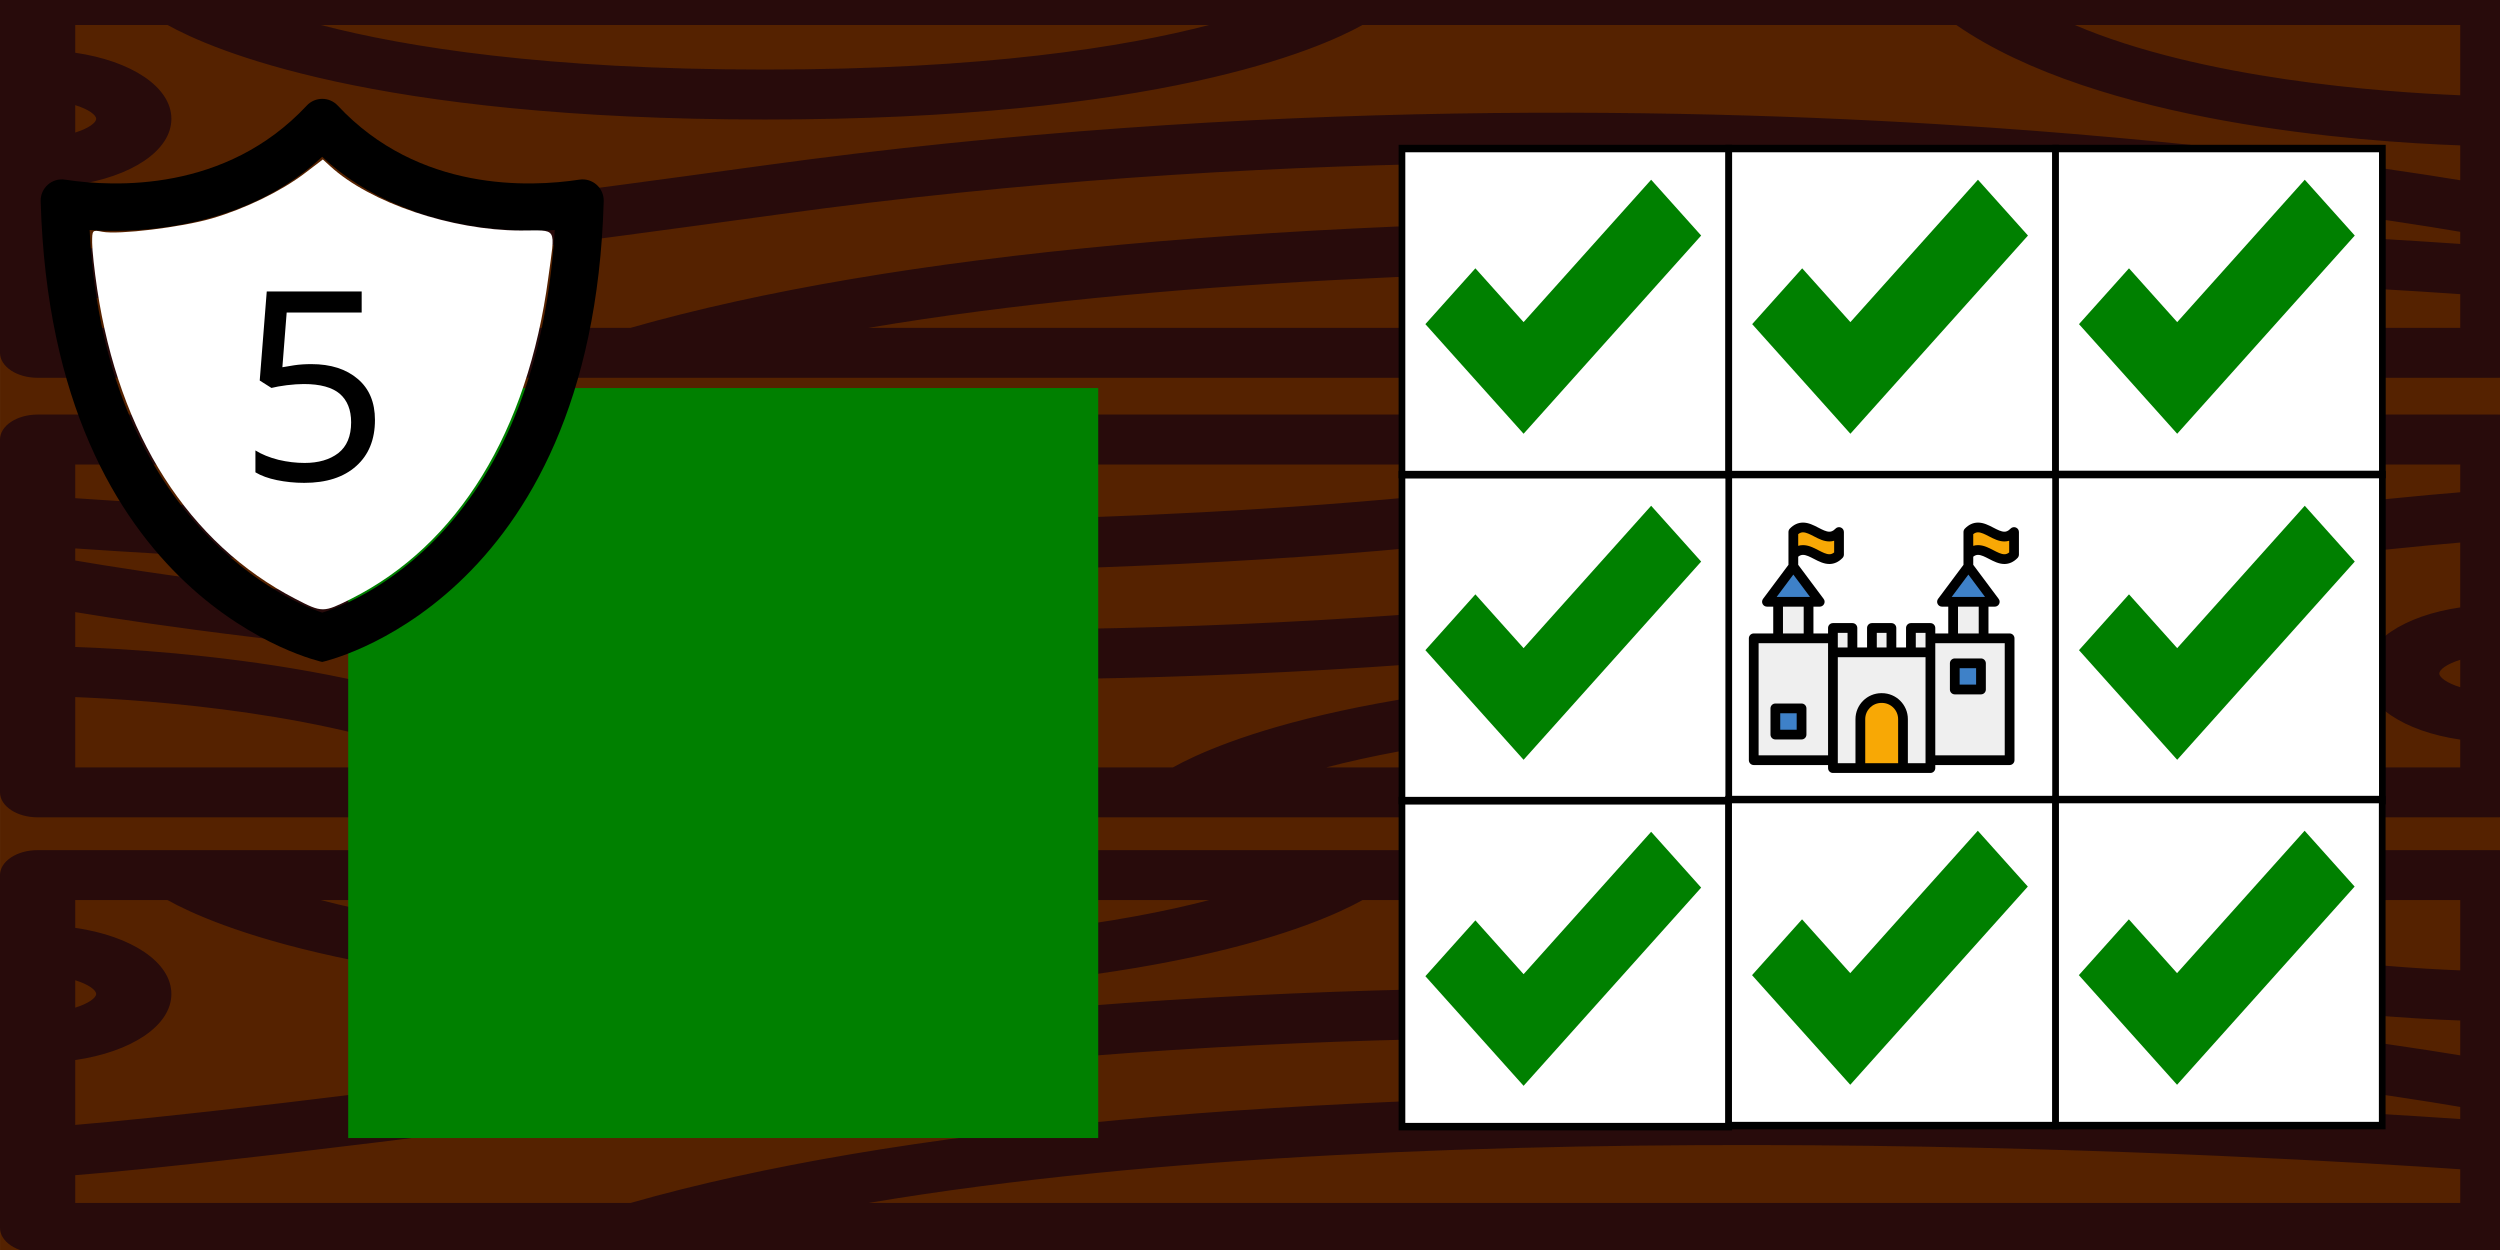
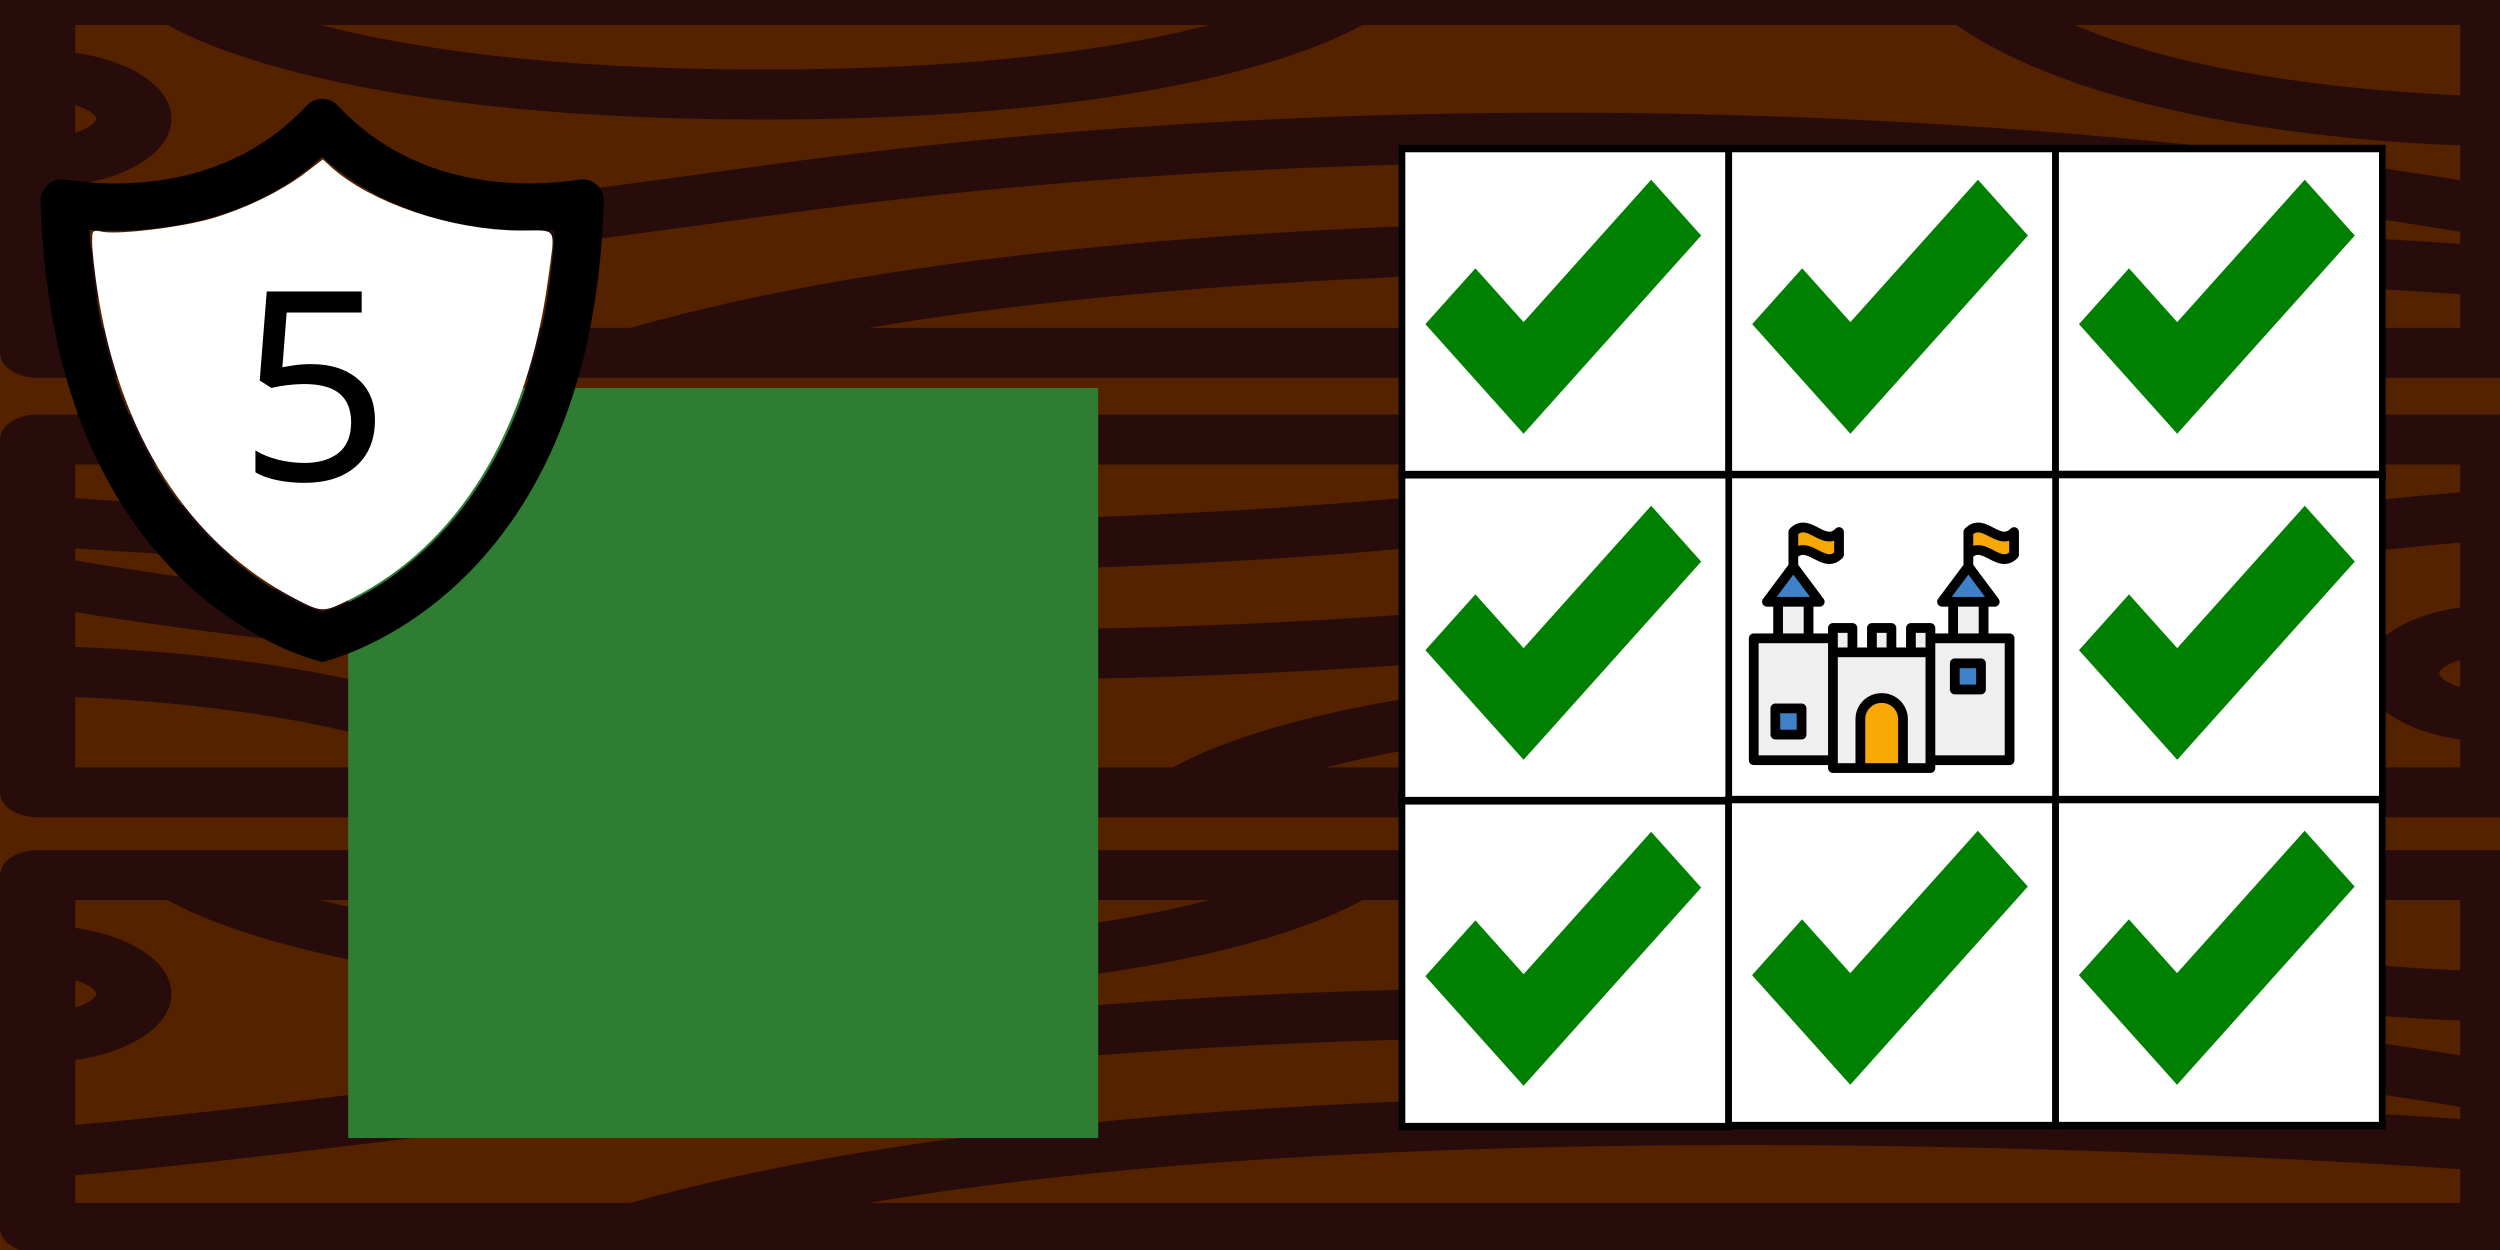
<svg xmlns="http://www.w3.org/2000/svg" viewBox="0 0 100 50" version="1.1" id="svg8">
  <defs id="defs2" />
  <g id="layer1" transform="translate(-15.76167,-6.75917)">
    <g id="g31" transform="matrix(1.403254,0,0,2.041733,-41.71221,-146.0861)" style="fill:#552200">
      <rect style="fill:#552200;stroke-width:0.188" id="rect26" width="71.263" height="24.489" x="40.958" y="74.861" />
    </g>
    <g id="g113" transform="matrix(0,-0.1315404,0.1980839,0,54.4515,45.1602)" style="fill:#280b0b">
      <g id="g6" transform="translate(-150.7667,-195.3204)" style="fill:#280b0b">
        <g id="g4" style="fill:#280b0b">
          <path d="M 176.589,0 H 69.301 c -4.195,0 -7.595,3.401 -7.595,7.595 v 121.339 c 0,0.019 0,0.037 0,0.057 v 375.413 c 0,4.195 3.401,7.595 7.595,7.595 h 24.645 c 0.003,0 0.005,0 0.008,0 0.004,0 0.007,0 0.01,0 h 17.921 c 0.009,0 0.018,0.002 0.027,0.002 0.008,0 0.016,-0.002 0.024,-0.002 h 64.651 c 4.195,0 7.595,-3.401 7.595,-7.595 V 7.595 C 184.184,3.401 180.784,0 176.589,0 Z m -31.975,15.191 c -1.254,2.705 -2.992,4.227 -4.164,4.227 -1.172,0 -2.91,-1.521 -4.164,-4.227 z M 87.135,496.808 H 76.896 V 175.386 c 29.4,115.54 13.952,285.753 10.239,321.422 z m 18.956,-10e-4 h -3.678 c 2.044,-19.808 6.803,-72.032 7.337,-133.217 C 110.656,259.641 99.6,180.179 76.897,127.328 V 15.191 h 8.438 c 1.694,14.07 7.347,51.949 26.093,142.258 20.167,97.154 17.254,185.689 11.258,242.852 -5.117,48.793 -13.284,83.648 -16.595,96.506 z m 15.686,10e-4 c 3.852,-15.506 11.149,-48.726 15.974,-94.512 6.147,-58.331 9.151,-148.695 -11.45,-247.934 C 108.225,67.272 102.455,29.666 100.629,15.19 h 19.72 c 2.483,11.335 10.425,19.418 20.103,19.418 9.678,0 17.619,-8.081 20.102,-19.418 h 8.44 v 18.641 c -7.5,8.923 -28.748,41.217 -28.748,120.653 0,79.436 21.248,111.73 28.748,120.653 v 119.901 c -29.92,28.719 -35.558,81.953 -36.617,101.77 z m 47.217,-432.02 v 179.377 c -6.706,-17.068 -13.557,-45.35 -13.557,-89.68 -0.001,-44.351 6.857,-72.64 13.557,-89.697 z m 0.001,432.02 H 147.62 c 0.942,-15.651 4.886,-52.179 21.375,-77.863 z" id="path2" style="fill:#280b0b" />
        </g>
      </g>
      <g id="g12" transform="translate(-150.7667,-195.3204)" style="fill:#280b0b">
        <g id="g10" style="fill:#280b0b">
          <path d="m 309.041,0 h -42.693 c -0.02,0 -0.041,0 -0.061,0 h -64.533 c -4.195,0 -7.595,3.401 -7.595,7.595 v 496.808 c 0,4.195 3.401,7.595 7.595,7.595 h 107.287 c 4.196,0 7.595,-3.401 7.595,-7.595 V 383.059 c 0,-0.016 0,-0.032 0,-0.049 V 7.595 C 316.636,3.401 313.237,0 309.041,0 Z m -99.693,15.191 h 21.375 c -0.942,15.652 -4.886,52.179 -21.375,77.863 z m 0,252.643 c 6.706,17.068 13.557,45.35 13.557,89.679 0,44.351 -6.858,72.639 -13.557,89.696 z m 24.38,228.974 c 1.254,-2.705 2.992,-4.227 4.163,-4.227 1.172,-0.001 2.91,1.521 4.164,4.227 z m 24.266,-10e-4 c -2.483,-11.335 -10.426,-19.418 -20.103,-19.418 -9.677,0 -17.619,8.082 -20.102,19.418 h -8.44 v -18.641 0 c 7.5,-8.923 28.748,-41.217 28.748,-120.652 0,-79.435 -21.248,-111.73 -28.748,-120.652 V 116.961 c 29.92,-28.718 35.56,-81.952 36.617,-101.77 h 10.6 c -3.852,15.506 -11.149,48.726 -15.975,94.512 -6.147,58.331 -9.151,148.695 11.449,247.934 18.077,87.089 23.848,124.696 25.674,139.17 z m 43.451,10e-4 h -8.438 v 0 C 291.313,482.738 285.66,444.859 266.914,354.55 246.747,257.396 249.66,168.861 255.656,111.698 260.774,62.905 268.941,28.051 272.252,15.192 h 3.677 c -2.044,19.809 -6.803,72.032 -7.337,133.217 -0.907,103.949 10.15,183.412 32.853,236.262 z m 0.001,-160.195 C 272.046,221.074 287.494,50.86 291.207,15.191 h 10.239 z" id="path8" style="fill:#280b0b" />
        </g>
      </g>
      <g id="g18" transform="translate(-150.7667,-195.3204)" style="fill:#280b0b">
        <g id="g16" style="fill:#280b0b">
          <path d="M 442.7,0 H 335.413 c -4.196,0 -7.595,3.401 -7.595,7.595 v 121.344 c 0,0.016 0,0.032 0,0.049 v 375.416 c 0,4.195 3.4,7.595 7.595,7.595 h 24.646 c 0.003,0 0.005,0 0.008,0 0.004,0 0.007,0 0.01,0 h 17.92 c 0.009,0 0.018,0.002 0.027,0.002 0.008,0 0.016,-0.002 0.024,-0.002 H 442.7 c 4.196,0 7.595,-3.401 7.595,-7.595 V 7.595 C 450.296,3.401 446.896,0 442.7,0 Z m -31.973,15.191 c -1.254,2.705 -2.992,4.227 -4.164,4.227 -1.173,0 -2.911,-1.521 -4.164,-4.227 z m -57.48,481.617 H 343.008 V 175.386 c 29.401,115.54 13.953,285.753 10.239,321.422 z m 18.955,-10e-4 h -3.677 c 2.044,-19.808 6.803,-72.032 7.337,-133.217 0.907,-103.949 -10.151,-183.411 -32.853,-236.262 V 15.191 h 8.438 c 1.694,14.07 7.347,51.949 26.093,142.258 20.167,97.154 17.254,185.689 11.258,242.852 -5.117,48.793 -13.284,83.648 -16.596,96.506 z m 15.686,0 c 3.851,-15.506 11.149,-48.726 15.975,-94.512 C 410.01,343.964 413.014,253.6 392.414,154.361 374.337,67.273 368.565,29.667 366.74,15.191 h 19.72 c 2.483,11.335 10.426,19.418 20.103,19.418 9.677,0 17.619,-8.081 20.102,-19.418 h 8.44 v 18.641 c -7.5,8.923 -28.748,41.217 -28.748,120.653 0,79.436 21.248,111.73 28.748,120.652 v 119.901 c -29.919,28.719 -35.558,81.953 -36.617,101.77 h -10.6 z M 435.105,64.789 v 179.375 c -6.706,-17.068 -13.557,-45.35 -13.557,-89.679 0,-44.351 6.857,-72.639 13.557,-89.696 z m 10e-4,432.019 h -21.375 c 0.942,-15.651 4.886,-52.179 21.375,-77.863 z" id="path14" style="fill:#280b0b" />
        </g>
      </g>
    </g>
    <rect style="fill:#ffffff;stroke-width:0.259" id="rect964" width="39.212" height="38.993" x="71.845" y="12.701" />
    <g id="g645-5" transform="matrix(1.168369,0,0,1.304125,20.86068,-6.558536)">
      <g id="g4177">
        <rect style="fill:#ffffff;stroke:#000000;stroke-width:0.229;stroke-miterlimit:4;stroke-dasharray:none;stroke-opacity:1" id="rect321-6-0" width="11.188" height="10" x="43.633" y="34.768" />
        <g id="g4169">
          <g id="g4163">
            <g id="g581-36" style="fill:#008000" transform="matrix(0.01905787,0,0,0.01905787,44.43452,34.89956)">
              <g id="g579-1" style="fill:#008000">
                <polygon points="405.584,43.295 176.428,272.452 89.84,185.865 0,275.706 86.588,362.293 176.428,452.131 266.266,362.293 495.426,133.133 " id="polygon577-0" style="fill:#008000" />
              </g>
            </g>
          </g>
        </g>
      </g>
    </g>
    <g id="g645-5-8" transform="matrix(1.168369,0,0,1.304125,20.86068,-19.59978)">
      <g id="g4177-1">
        <rect style="fill:#ffffff;stroke:#000000;stroke-width:0.229;stroke-miterlimit:4;stroke-dasharray:none;stroke-opacity:1" id="rect321-6-0-0" width="11.188" height="10" x="43.633" y="34.768" />
        <g id="g4169-3">
          <g id="g4163-0">
            <g id="g581-36-4" style="fill:#008000" transform="matrix(0.01905787,0,0,0.01905787,44.43452,34.89956)">
              <g id="g579-1-4" style="fill:#008000">
                <polygon points="86.588,362.293 176.428,452.131 266.266,362.293 495.426,133.133 405.584,43.295 176.428,272.452 89.84,185.865 0,275.706 " id="polygon577-0-4" style="fill:#008000" />
              </g>
            </g>
          </g>
        </g>
      </g>
    </g>
    <g id="g645-5-4" transform="matrix(1.168369,0,0,1.304125,20.86068,-32.64103)">
      <g id="g4177-7">
        <rect style="fill:#ffffff;stroke:#000000;stroke-width:0.229;stroke-miterlimit:4;stroke-dasharray:none;stroke-opacity:1" id="rect321-6-0-6" width="11.188" height="10" x="43.633" y="34.768" />
        <g id="g4169-31">
          <g id="g4163-7">
            <g id="g581-36-5" style="fill:#008000" transform="matrix(0.01905787,0,0,0.01905787,44.43452,34.89956)">
              <g id="g579-1-9" style="fill:#008000">
                <polygon points="86.588,362.293 176.428,452.131 266.266,362.293 495.426,133.133 405.584,43.295 176.428,272.452 89.84,185.865 0,275.706 " id="polygon577-0-6" style="fill:#008000" />
              </g>
            </g>
          </g>
        </g>
      </g>
    </g>
    <g id="g645-5-4-2" transform="matrix(1.168369,0,0,1.304125,33.93292,-32.64103)">
      <g id="g4177-7-1">
        <rect style="fill:#ffffff;stroke:#000000;stroke-width:0.229;stroke-miterlimit:4;stroke-dasharray:none;stroke-opacity:1" id="rect321-6-0-6-7" width="11.188" height="10" x="43.633" y="34.768" />
        <g id="g4169-31-8">
          <g id="g4163-7-5">
            <g id="g581-36-5-7" style="fill:#008000" transform="matrix(0.01905787,0,0,0.01905787,44.43452,34.89956)">
              <g id="g579-1-9-4" style="fill:#008000">
                <polygon points="405.584,43.295 176.428,272.452 89.84,185.865 0,275.706 86.588,362.293 176.428,452.131 266.266,362.293 495.426,133.133 " id="polygon577-0-6-1" style="fill:#008000" />
              </g>
            </g>
          </g>
        </g>
      </g>
    </g>
    <g id="g645-5-4-8" transform="matrix(1.168369,0,0,1.304125,47.00515,-32.64103)">
      <g id="g4177-7-5">
        <rect style="fill:#ffffff;stroke:#000000;stroke-width:0.229;stroke-miterlimit:4;stroke-dasharray:none;stroke-opacity:1" id="rect321-6-0-6-9" width="11.188" height="10" x="43.633" y="34.768" />
        <g id="g4169-31-7">
          <g id="g4163-7-53">
            <g id="g581-36-5-8" style="fill:#008000" transform="matrix(0.01905787,0,0,0.01905787,44.43452,34.89956)">
              <g id="g579-1-9-8" style="fill:#008000">
                <polygon points="89.84,185.865 0,275.706 86.588,362.293 176.428,452.131 266.266,362.293 495.426,133.133 405.584,43.295 176.428,272.452 " id="polygon577-0-6-3" style="fill:#008000" />
              </g>
            </g>
          </g>
        </g>
      </g>
    </g>
    <g id="g645-5-4-1" transform="matrix(1.168369,0,0,1.304125,47.00515,-19.59978)">
      <g id="g4177-7-8">
        <rect style="fill:#ffffff;stroke:#000000;stroke-width:0.229;stroke-miterlimit:4;stroke-dasharray:none;stroke-opacity:1" id="rect321-6-0-6-96" width="11.188" height="10" x="43.633" y="34.768" />
        <g id="g4169-31-4">
          <g id="g4163-7-3">
            <g id="g581-36-5-3" style="fill:#008000" transform="matrix(0.01905787,0,0,0.01905787,44.43452,34.89956)">
              <g id="g579-1-9-3" style="fill:#008000">
                <polygon points="176.428,272.452 89.84,185.865 0,275.706 86.588,362.293 176.428,452.131 266.266,362.293 495.426,133.133 405.584,43.295 " id="polygon577-0-6-8" style="fill:#008000" />
              </g>
            </g>
          </g>
        </g>
      </g>
    </g>
    <g id="g645-5-4-6" transform="matrix(1.168369,0,0,1.304125,46.99947,-6.600433)">
      <g id="g4177-7-0">
        <rect style="fill:#ffffff;stroke:#000000;stroke-width:0.229;stroke-miterlimit:4;stroke-dasharray:none;stroke-opacity:1" id="rect321-6-0-6-4" width="11.188" height="10" x="43.633" y="34.768" />
        <g id="g4169-31-88">
          <g id="g4163-7-8">
            <g id="g581-36-5-9" style="fill:#008000" transform="matrix(0.01905787,0,0,0.01905787,44.43452,34.89956)">
              <g id="g579-1-9-7" style="fill:#008000">
                <polygon points="176.428,272.452 89.84,185.865 0,275.706 86.588,362.293 176.428,452.131 266.266,362.293 495.426,133.133 405.584,43.295 " id="polygon577-0-6-7" style="fill:#008000" />
              </g>
            </g>
          </g>
        </g>
      </g>
    </g>
    <g id="g645-5-4-64" transform="matrix(1.168369,0,0,1.304125,33.92724,-6.600433)">
      <g id="g4177-7-3">
        <rect style="fill:#ffffff;stroke:#000000;stroke-width:0.229;stroke-miterlimit:4;stroke-dasharray:none;stroke-opacity:1" id="rect321-6-0-6-0" width="11.188" height="10" x="43.633" y="34.768" />
        <g id="g4169-31-3">
          <g id="g4163-7-0">
            <g id="g581-36-5-92" style="fill:#008000" transform="matrix(0.01905787,0,0,0.01905787,44.43452,34.89956)">
              <g id="g579-1-9-5" style="fill:#008000">
                <polygon points="176.428,272.452 89.84,185.865 0,275.706 86.588,362.293 176.428,452.131 266.266,362.293 495.426,133.133 405.584,43.295 " id="polygon577-0-6-4" style="fill:#008000" />
              </g>
            </g>
          </g>
        </g>
      </g>
    </g>
    <g id="g1193" transform="matrix(0.02436886,0,0,0.02436886,85.71611,27.26892)">
      <path style="fill:#f8a805" d="m 137.7,38.308 c -1.793,0.538 -3.66,0.812 -5.55,0.812 -7.21,0 -14.212,-3.628 -21.649,-7.482 L 110.41,31.591 C 103.016,27.77 96.033,24.16 88.849,24.16 c -4.662,0 -8.863,1.548 -12.846,4.733 L 73,31.294 V 65.07 l 10.305,-3.099 c 1.789,-0.538 3.655,-0.812 5.544,-0.812 7.211,0 14.225,3.635 21.702,7.51 7.402,3.831 14.395,7.45 21.599,7.45 4.649,0 8.848,-1.545 12.836,-4.723 L 148,68.995 v -33.78 z" id="path1155" />
      <polygon style="fill:#3e81c8" points="73.001,88.137 29.693,146.14 116.294,146.14 " id="polygon1157" />
      <rect x="48" y="146.14" style="fill:#efefef" width="50" height="60" id="rect1159" />
      <rect x="138" y="189.14" style="fill:#efefef" width="32" height="40" id="rect1161" />
      <rect x="202" y="189.14" style="fill:#efefef" width="32" height="40" id="rect1163" />
      <rect x="266" y="189.14" style="fill:#efefef" width="32" height="40" id="rect1165" />
      <path style="fill:#f8a805" d="m 424.998,38.308 c -1.792,0.539 -3.658,0.812 -5.548,0.812 -7.21,0 -14.212,-3.628 -21.697,-7.508 -7.403,-3.832 -14.396,-7.452 -21.603,-7.452 -2.076,0 -4.007,0.295 -5.902,0.902 -2.397,0.769 -4.736,2.06 -6.953,3.837 L 360.3,31.3 v 33.769 l 10.304,-3.098 c 1.791,-0.538 3.657,-0.812 5.547,-0.812 7.21,0 14.224,3.635 21.701,7.51 7.402,3.831 14.395,7.45 21.599,7.45 4.662,0 8.863,-1.548 12.846,-4.731 l 3.004,-2.401 V 35.214 Z" id="path1167" />
      <polygon style="fill:#3e81c8" points="360.3,88.137 316.993,146.14 403.594,146.14 " id="polygon1169" />
      <rect x="335.299" y="146.14" style="fill:#efefef" width="50" height="60" id="rect1171" />
      <path style="fill:#f8a805" d="m 218.349,304.14 h -0.699 c -19.105,0 -34.649,15.544 -34.649,34.649 v 80.351 h 70 V 338.79 C 253,319.684 237.456,304.14 218.349,304.14 Z" id="path1173" />
      <rect x="298" y="206.14" style="fill:#efefef" width="130" height="200" id="rect1175" />
      <path style="fill:#efefef" d="m 138,229.14 v 190 h 45 v -80.35 c 0,-19.105 15.544,-34.649 34.649,-34.649 h 0.699 c 19.106,0 34.651,15.544 34.651,34.649 v 80.351 h 45 v -190 z" id="path1177" />
      <rect x="8" y="206.14" style="fill:#efefef" width="130" height="200" id="rect1179" />
      <rect x="43.5" y="321.14" style="fill:#3e81c8" width="43" height="43" id="rect1181" />
      <rect x="338" y="247.14" style="fill:#3e81c8" width="43" height="43" id="rect1183" />
      <g id="g1191">
        <path d="m 438.3,24.22 c -3.03,-1.22 -6.49,-0.48 -8.76,1.86 -4.3,4.46 -7.65,5.04 -10.09,5.04 -5.27,0 -11.44,-3.2 -17.97,-6.58 -7.95,-4.12 -16.17,-8.38 -25.33,-8.38 -7.98,0 -15.25,3.34 -21.61,9.92 -1.44,1.5 -2.24,3.49 -2.24,5.56 v 53.84 l -41.71,55.87 c -1.81,2.43 -2.1,5.67 -0.74,8.38 1.35,2.7 4.12,4.41 7.15,4.41 h 10.3 v 44 H 306 v -9 c 0,-4.42 -3.58,-8 -8,-8 h -32 c -4.42,0 -8,3.58 -8,8 v 32 h -16 v -32 c 0,-4.42 -3.58,-8 -8,-8 h -32 c -4.42,0 -8,3.58 -8,8 v 32 h -16 v -32 c 0,-4.42 -3.58,-8 -8,-8 h -32 c -4.42,0 -8,3.58 -8,8 v 9 h -24 v -44 h 10.3 c 0.01,0 0.01,0 0.02,0 4.42,0 8,-3.58 8,-8 0,-1.98 -0.72,-3.79 -1.91,-5.18 L 81,85.48 V 72.14 c 3.24,-2.59 5.85,-2.98 7.85,-2.98 5.26,0 11.43,3.2 17.97,6.58 7.95,4.12 16.16,8.38 25.33,8.38 7.98,0 15.25,-3.34 21.6,-9.92 1.44,-1.5 2.25,-3.49 2.25,-5.56 v -37 c 0,-3.26 -1.98,-6.2 -5.01,-7.42 -3.02,-1.22 -6.48,-0.48 -8.75,1.86 -4.3,4.46 -7.65,5.04 -10.09,5.04 -5.27,0 -11.44,-3.2 -17.97,-6.58 -7.95,-4.12 -16.17,-8.38 -25.33,-8.38 -7.99,0 -15.25,3.34 -21.61,9.92 C 65.8,27.58 65,29.57 65,31.64 v 53.84 l -41.71,55.87 c -1.82,2.43 -2.1,5.67 -0.75,8.38 1.36,2.7 4.13,4.41 7.16,4.41 H 40 v 44 H 8 c -4.42,0 -8,3.58 -8,8 v 200 c 0,4.42 3.58,8 8,8 h 122 v 5 c 0,4.42 3.58,8 8,8 h 160 c 4.42,0 8,-3.58 8,-8 v -5 h 122 c 4.42,0 8,-3.58 8,-8 v -200 c 0,-4.42 -3.58,-8 -8,-8 h -34.7 v -44 h 10.3 c 0.01,0 0.01,0 0.02,0 4.42,0 8,-3.58 8,-8 0,-1.98 -0.72,-3.79 -1.91,-5.18 L 368.3,85.48 V 72.14 c 3.24,-2.59 5.85,-2.98 7.85,-2.98 5.27,0 11.44,3.2 17.97,6.58 7.95,4.12 16.16,8.38 25.33,8.38 7.98,0 15.25,-3.34 21.61,-9.92 1.43,-1.5 2.24,-3.49 2.24,-5.56 v -37 c 0,-3.26 -1.98,-6.2 -5,-7.42 z M 81,35.14 c 3.24,-2.59 5.85,-2.98 7.85,-2.98 5.26,0 11.43,3.2 17.97,6.58 7.95,4.12 16.16,8.38 25.33,8.38 2.7,0 5.32,-0.39 7.85,-1.15 v 19.17 c -3.25,2.59 -5.85,2.98 -7.85,2.98 -5.27,0 -11.44,-3.2 -17.97,-6.58 -7.95,-4.12 -16.17,-8.38 -25.33,-8.38 -2.7,0 -5.32,0.39 -7.85,1.15 0,0 0,-19.17 0,-19.17 z m -8,66.37 27.34,36.63 H 45.65 Z m 17,52.63 v 44 H 56 v -44 z m 40,244 H 16 v -184 h 114 z m 80,-201 h 16 v 24 h -16 z m -64,0 h 16 v 24 h -16 z m 99,214 h -54 v -72.35 c 0,-14.69 11.95,-26.65 26.65,-26.65 h 0.7 c 14.691,0 26.65,11.96 26.65,26.65 z m 45,0 h -29 v -72.35 c 0,-23.52 -19.14,-42.65 -42.65,-42.65 h -0.7 c -23.52,0 -42.65,19.13 -42.65,42.65 v 72.35 h -29 v -174 h 144 z m 0,-190 h -16 v -24 h 16 z m 130,-7 v 184 H 306 v -184 z m -76.7,-16 v -44 h 34 v 44 z m 44.34,-60 h -54.69 l 27.35,-36.63 z m 39.66,-73 c -3.24,2.59 -5.85,2.98 -7.85,2.98 -5.27,0 -11.44,-3.2 -17.97,-6.58 -7.95,-4.12 -16.17,-8.38 -25.33,-8.38 -2.7,0 -5.32,0.39 -7.85,1.15 V 35.14 c 1.62,-1.3 3.08,-2.04 4.39,-2.46 1.31,-0.42 2.46,-0.52 3.46,-0.52 5.27,0 11.44,3.2 17.97,6.58 7.95,4.12 16.16,8.38 25.33,8.38 2.7,0 5.32,-0.39 7.85,-1.15 z" id="path1185" />
        <path d="m 86.5,313.14 h -43 c -4.42,0 -8,3.58 -8,8 v 43 c 0,4.42 3.58,8 8,8 h 43 c 4.42,0 8,-3.58 8,-8 v -43 c 0,-4.42 -3.58,-8 -8,-8 z m -8,43 h -27 v -27 h 27 z" id="path1187" />
        <path d="m 381,239.14 h -43 c -4.42,0 -8,3.58 -8,8 v 43 c 0,4.42 3.58,8 8,8 h 43 c 4.42,0 8,-3.58 8,-8 v -43 c 0,-4.42 -3.58,-8 -8,-8 z m -8,43 h -27 v -27 h 27 z" id="path1189" />
      </g>
    </g>
-     <rect style="fill:#008000;stroke-width:0.265" id="rect970" width="30" height="30" x="29.69" y="22.281" />
+     <rect style="fill:#2e7d32;stroke-width:0.265;fill-opacity:1" id="rect970" width="30" height="30" x="29.69" y="22.281" />
    <g id="g1516" transform="translate(-1.040828,-9.250455)">
      <g id="g71" transform="translate(1.060025,4.298518)">
        <g id="g419" transform="matrix(0.04596369,0,0,0.04596369,16.86357,15.1608)">
          <g id="g417">
            <path d="m 256,458.1 c -5.9,-2 -188.4,-60.9 -202.4,-333 7,0.5 122.3,11.2 202.4,-63.7 78.9,73.8 195.4,64.1 202.4,63.7 -17.2,280.2 -196.5,331 -202.4,333 z M 479.7,81.3 C 437,87.8 340,92.3 269.6,16.9 262.3,9 249.8,9 242.5,16.9 172,92.3 75,87.8 32.3,81.3 20.9,79.5 10.7,88.5 11,100 c 9.9,350.5 245,401 245,401 0,0 235.1,-50.4 245,-401 0.3,-11.5 -9.9,-20.5 -21.3,-18.7 z" id="path415" />
          </g>
        </g>
        <path style="fill:#ffffff;stroke-width:0.134" d="m 27.561,35.667 c -4.275,-2.214 -7.056,-6.559 -7.932,-12.395 -0.11,-0.735 -0.201,-1.569 -0.201,-1.854 -7.68e-4,-0.505 0.009,-0.516 0.403,-0.437 0.64,0.128 3.158,-0.176 4.374,-0.529 1.342,-0.389 2.789,-1.094 3.745,-1.824 l 0.706,-0.539 0.297,0.272 c 1.594,1.462 4.869,2.568 7.613,2.571 1.509,0.002 1.388,-0.206 1.108,1.891 -0.819,6.15 -3.611,10.694 -7.89,12.842 -1.109,0.557 -1.152,0.557 -2.223,0.002 z" id="path476" />
      </g>
      <text xml:space="preserve" style="font-style:normal;font-weight:normal;font-size:10.583px;line-height:1.25;font-family:sans-serif;fill:#000000;fill-opacity:1;stroke:none;stroke-width:0.265" x="26.349" y="35.216" id="text962">
        <tspan id="tspan960" x="26.349" y="35.216" style="stroke-width:0.265">5</tspan>
      </text>
    </g>
    <g id="g1223" transform="matrix(0.05847065,0,0,0.05847065,32.2487,25.34699)" />
    <g id="g1221" transform="matrix(0.05847065,0,0,0.05847065,32.2487,25.34699)" />
    <g id="g1219" transform="matrix(0.05847065,0,0,0.05847065,32.2487,25.34699)" />
    <g id="g1217" transform="matrix(0.05847065,0,0,0.05847065,32.2487,25.34699)" />
    <g id="g1215" transform="matrix(0.05847065,0,0,0.05847065,32.2487,25.34699)" />
    <g id="g1213" transform="matrix(0.05847065,0,0,0.05847065,32.2487,25.34699)" />
    <g id="g1211" transform="matrix(0.05847065,0,0,0.05847065,32.2487,25.34699)" />
    <g id="g1209" transform="matrix(0.05847065,0,0,0.05847065,32.2487,25.34699)" />
    <g id="g1207" transform="matrix(0.05847065,0,0,0.05847065,32.2487,25.34699)" />
    <g id="g1205" transform="matrix(0.05847065,0,0,0.05847065,32.2487,25.34699)" />
    <g id="g1203" transform="matrix(0.05847065,0,0,0.05847065,32.2487,25.34699)" />
    <g id="g1201" transform="matrix(0.05847065,0,0,0.05847065,32.2487,25.34699)" />
    <g id="g1199" transform="matrix(0.05847065,0,0,0.05847065,32.2487,25.34699)" />
    <g id="g1197" transform="matrix(0.05847065,0,0,0.05847065,32.2487,25.34699)" />
    <g id="g1195" transform="matrix(0.05847065,0,0,0.05847065,32.2487,25.34699)" />
    <g id="g1615" transform="matrix(0.02004772,0,0,0.02004772,88.6036,34.64285)" />
    <g id="g1617" transform="matrix(0.02004772,0,0,0.02004772,88.6036,34.64285)" />
    <g id="g1619" transform="matrix(0.02004772,0,0,0.02004772,88.6036,34.64285)" />
    <g id="g1621" transform="matrix(0.02004772,0,0,0.02004772,88.6036,34.64285)" />
    <g id="g1623" transform="matrix(0.02004772,0,0,0.02004772,88.6036,34.64285)" />
    <g id="g1625" transform="matrix(0.02004772,0,0,0.02004772,88.6036,34.64285)" />
    <g id="g1627" transform="matrix(0.02004772,0,0,0.02004772,88.6036,34.64285)" />
    <g id="g1629" transform="matrix(0.02004772,0,0,0.02004772,88.6036,34.64285)" />
    <g id="g1631" transform="matrix(0.02004772,0,0,0.02004772,88.6036,34.64285)" />
    <g id="g1633" transform="matrix(0.02004772,0,0,0.02004772,88.6036,34.64285)" />
    <g id="g1635" transform="matrix(0.02004772,0,0,0.02004772,88.6036,34.64285)" />
    <g id="g1637" transform="matrix(0.02004772,0,0,0.02004772,88.6036,34.64285)" />
    <g id="g1639" transform="matrix(0.02004772,0,0,0.02004772,88.6036,34.64285)" />
    <g id="g1641" transform="matrix(0.02004772,0,0,0.02004772,88.6036,34.64285)" />
    <g id="g1643" transform="matrix(0.02004772,0,0,0.02004772,88.6036,34.64285)" />
  </g>
</svg>
